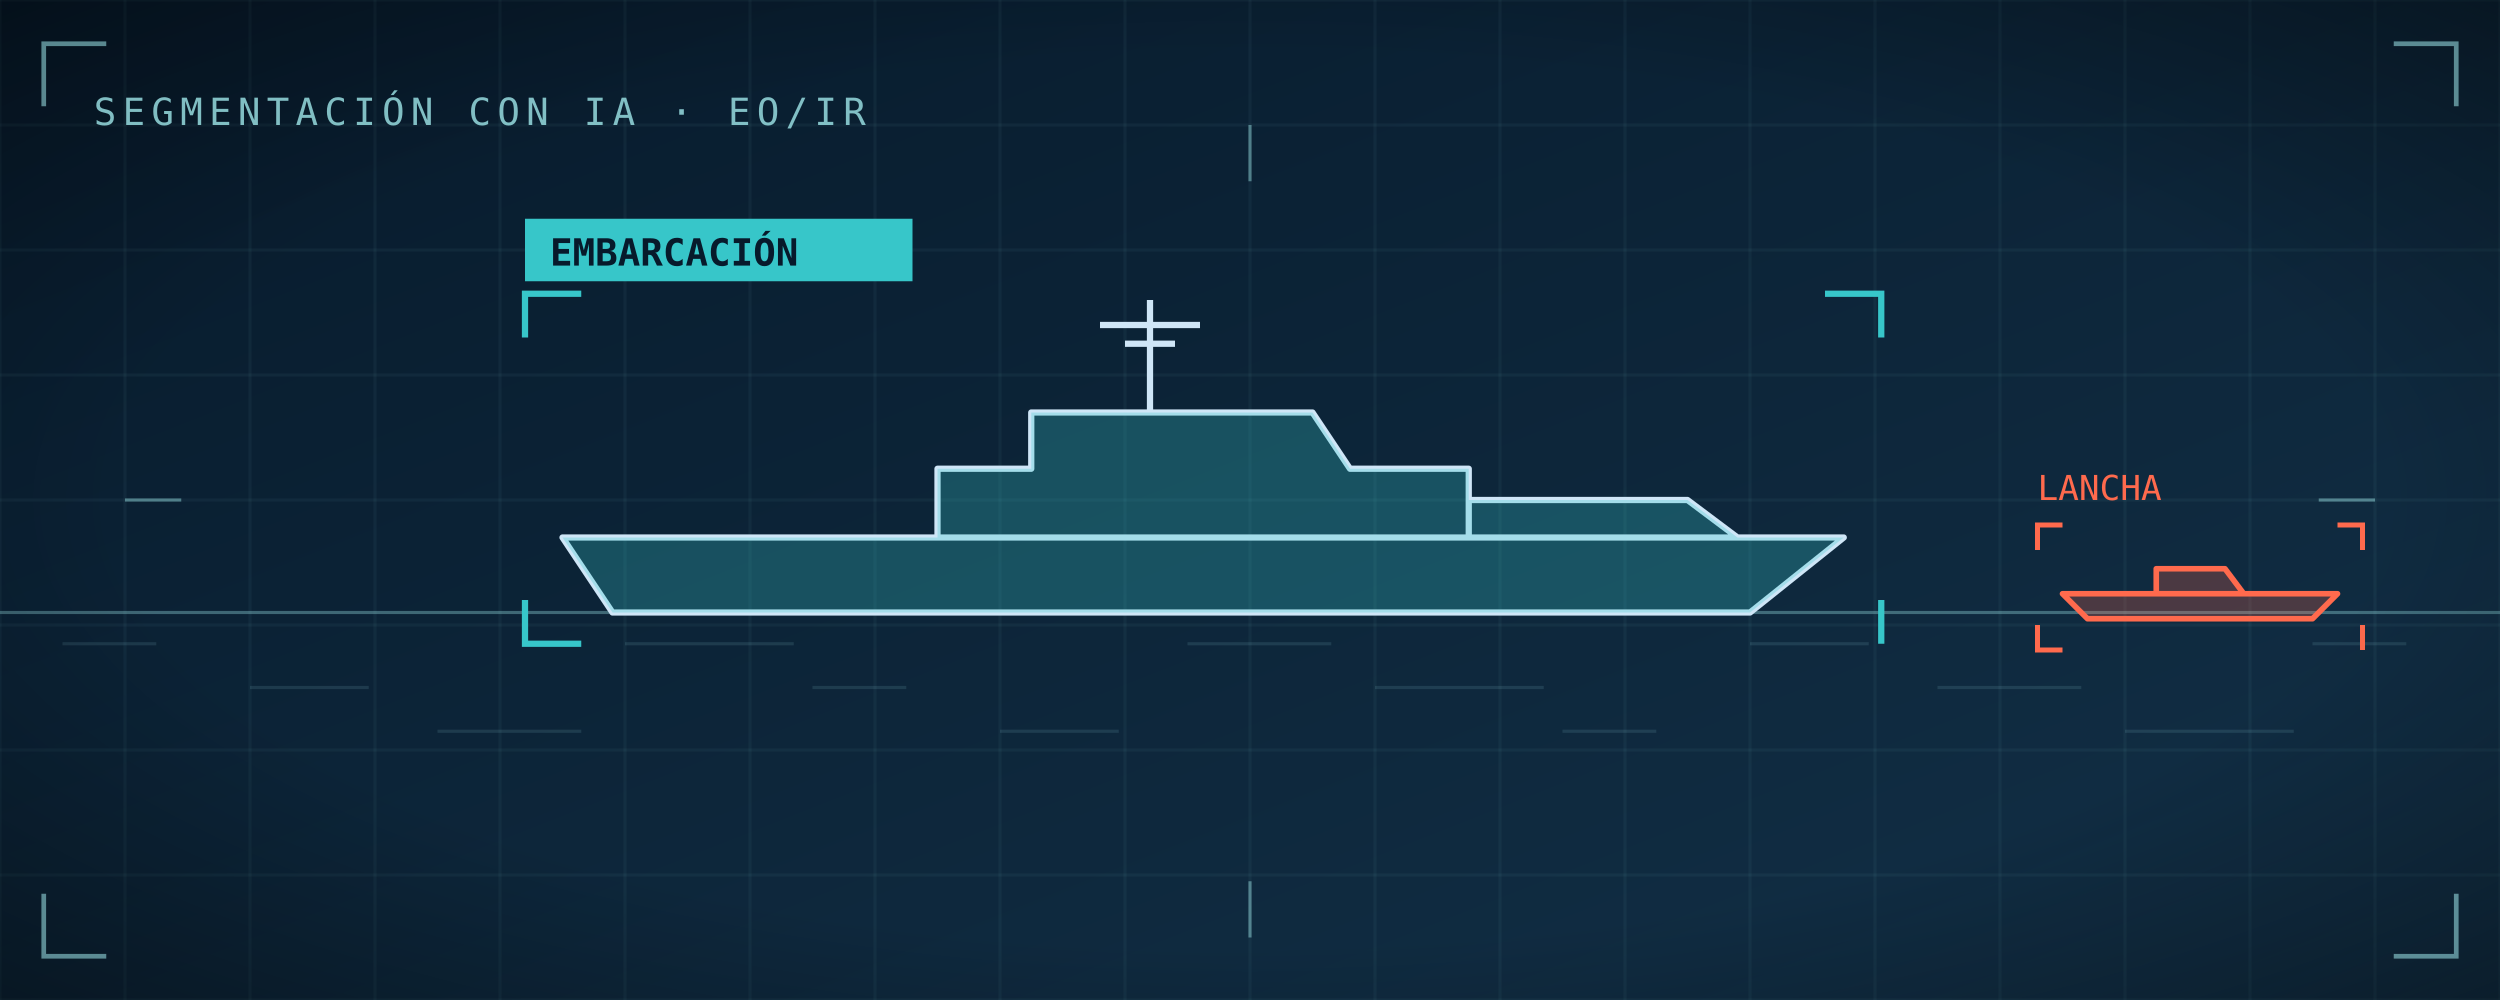
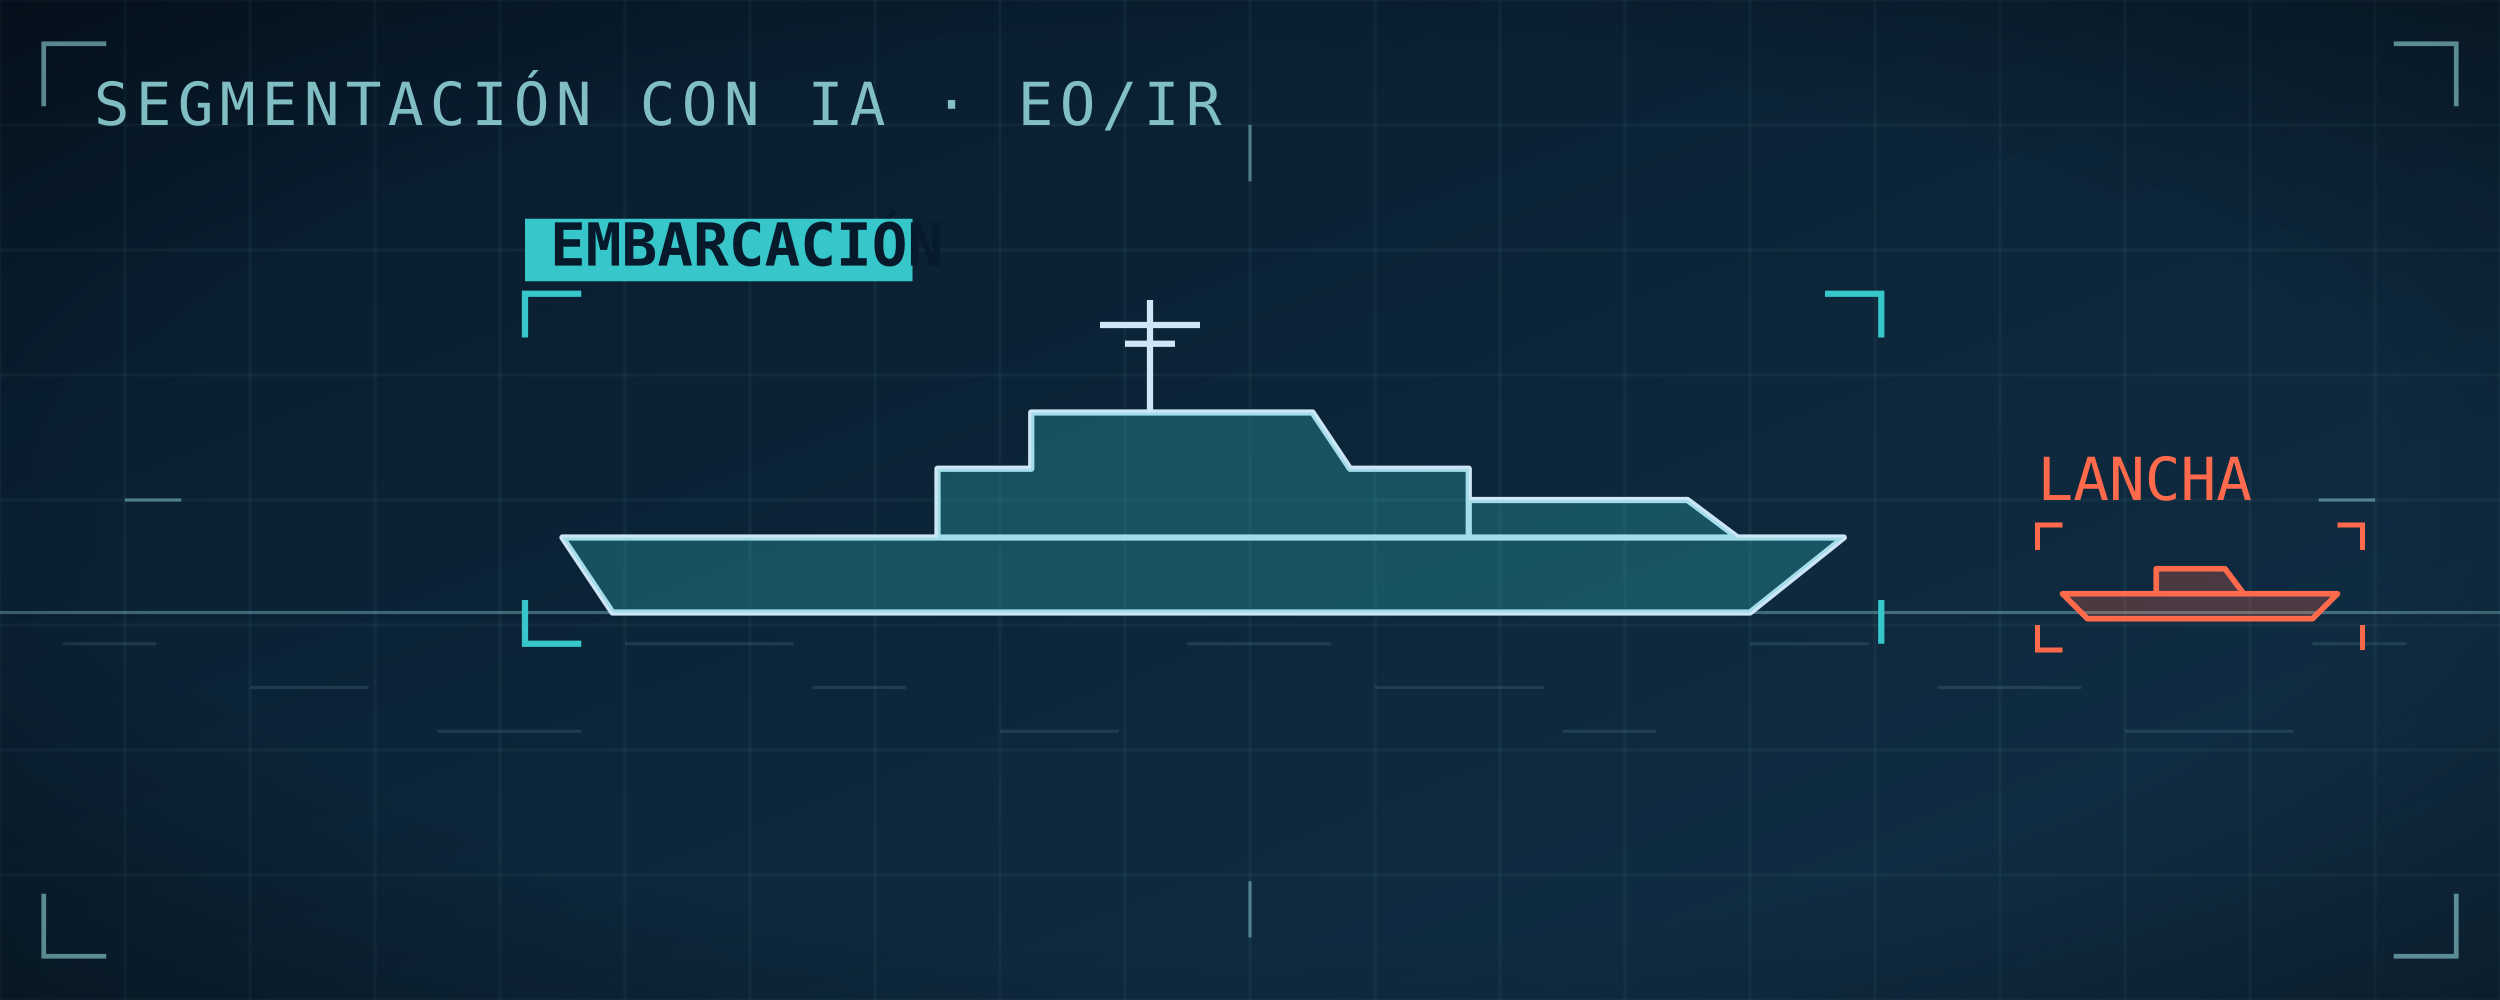
<svg xmlns="http://www.w3.org/2000/svg" viewBox="0 0 800 320">
  <defs>
    <linearGradient id="g" x1="0" y1="0" x2="1" y2="1">
      <stop offset="0" stop-color="#071a2b" />
      <stop offset="1" stop-color="#123047" />
    </linearGradient>
    <radialGradient id="v" cx=".5" cy=".5" r=".75">
      <stop offset=".6" stop-color="#000" stop-opacity="0" />
      <stop offset="1" stop-color="#000" stop-opacity=".45" />
    </radialGradient>
  </defs>
  <rect width="800" height="320" fill="url(#g)" />
  <g stroke="#9fe7ea" stroke-opacity=".05">
    <path d="M0 0V320" />
    <path d="M40 0V320" />
    <path d="M80 0V320" />
    <path d="M120 0V320" />
    <path d="M160 0V320" />
    <path d="M200 0V320" />
    <path d="M240 0V320" />
    <path d="M280 0V320" />
    <path d="M320 0V320" />
    <path d="M360 0V320" />
    <path d="M400 0V320" />
    <path d="M440 0V320" />
    <path d="M480 0V320" />
    <path d="M520 0V320" />
    <path d="M560 0V320" />
    <path d="M600 0V320" />
    <path d="M640 0V320" />
    <path d="M680 0V320" />
    <path d="M720 0V320" />
    <path d="M760 0V320" />
    <path d="M800 0V320" />
    <path d="M0 0H800" />
    <path d="M0 40H800" />
    <path d="M0 80H800" />
    <path d="M0 120H800" />
    <path d="M0 160H800" />
    <path d="M0 200H800" />
    <path d="M0 240H800" />
    <path d="M0 280H800" />
    <path d="M0 320H800" />
  </g>
  <path d="M0 196 H800" stroke="#9fe7ea" stroke-opacity=".35" />
  <path d="M20 206 h30" stroke="#9fe7ea" stroke-opacity=".12" />
  <path d="M80 220 h38" stroke="#9fe7ea" stroke-opacity=".12" />
  <path d="M140 234 h46" stroke="#9fe7ea" stroke-opacity=".12" />
  <path d="M200 206 h54" stroke="#9fe7ea" stroke-opacity=".12" />
  <path d="M260 220 h30" stroke="#9fe7ea" stroke-opacity=".12" />
  <path d="M320 234 h38" stroke="#9fe7ea" stroke-opacity=".12" />
  <path d="M380 206 h46" stroke="#9fe7ea" stroke-opacity=".12" />
  <path d="M440 220 h54" stroke="#9fe7ea" stroke-opacity=".12" />
  <path d="M500 234 h30" stroke="#9fe7ea" stroke-opacity=".12" />
  <path d="M560 206 h38" stroke="#9fe7ea" stroke-opacity=".12" />
  <path d="M620 220 h46" stroke="#9fe7ea" stroke-opacity=".12" />
  <path d="M680 234 h54" stroke="#9fe7ea" stroke-opacity=".12" />
  <path d="M740 206 h30" stroke="#9fe7ea" stroke-opacity=".12" />
  <path d="M180 172 L196 196 L560 196 L590 172 Z M300 172 L300 150 L330 150 L330 132 L420 132 L432 150 L470 150 L470 172 Z M368 132 L368 96 M360 110 L376 110 M352 104 L384 104 M470 172 L470 160 L540 160 L556 172" fill="none" stroke="#cfe6f7" stroke-width="2" stroke-linejoin="round" />
  <path d="M180 172 L196 196 L560 196 L590 172 L556 172 L540 160 L470 160 L470 150 L432 150 L420 132 L330 132 L330 150 L300 150 L300 172 Z" fill="#37c6c9" fill-opacity=".28" />
  <g fill="none" stroke="#37c6c9" stroke-width="2">
    <path d="M168 108v-14h18M584 94h18v14M168 192v14h18M602 206v-14" />
  </g>
  <rect x="168" y="70" width="124" height="20" fill="#37c6c9" />
-   <text x="176" y="85" font-family="Consolas, Menlo, monospace" font-size="12" font-weight="700" fill="#071a2b">EMBARCACIÓN</text>
+   <text x="176" y="85" font-family="Consolas, Menlo, monospace" font-size="19" font-weight="700" fill="#071a2b">EMBARCACIÓN</text>
  <path d="M660 190 L668 198 L740 198 L748 190 Z M690 190 L690 182 L712 182 L718 190" fill="#ff6a4d" fill-opacity=".25" stroke="#ff6a4d" stroke-width="1.8" stroke-linejoin="round" />
  <g fill="none" stroke="#ff6a4d" stroke-width="1.6">
    <path d="M652 176v-8h8M748 168h8v8M652 200v8h8M756 208v-8" />
  </g>
-   <text x="652" y="160" font-family="Consolas, Menlo, monospace" font-size="11" fill="#ff6a4d">LANCHA</text>
+   <text x="652" y="160" font-family="Consolas, Menlo, monospace" font-size="19" fill="#ff6a4d">LANCHA</text>
  <g stroke="#9fe7ea" stroke-opacity=".45" fill="none">
    <path d="M400 40v18M400 300v-18M40 160h18M760 160h-18" />
  </g>
  <rect width="800" height="320" fill="url(#v)" />
  <g stroke="#9fe7ea" stroke-opacity=".55" stroke-width="1.5" fill="none">
    <path d="M14 34V14H34" />
    <path d="M766 14H786V34" />
    <path d="M14 286V306H34" />
    <path d="M766 306H786V286" />
  </g>
-   <text x="30" y="40" font-family="Consolas, Menlo, monospace" font-size="12" letter-spacing="2" fill="#9fe7ea" fill-opacity=".8">SEGMENTACIÓN CON IA · EO/IR</text>
+   <text x="30" y="40" font-family="Consolas, Menlo, monospace" font-size="19" letter-spacing="2" fill="#9fe7ea" fill-opacity=".8">SEGMENTACIÓN CON IA · EO/IR</text>
</svg>
